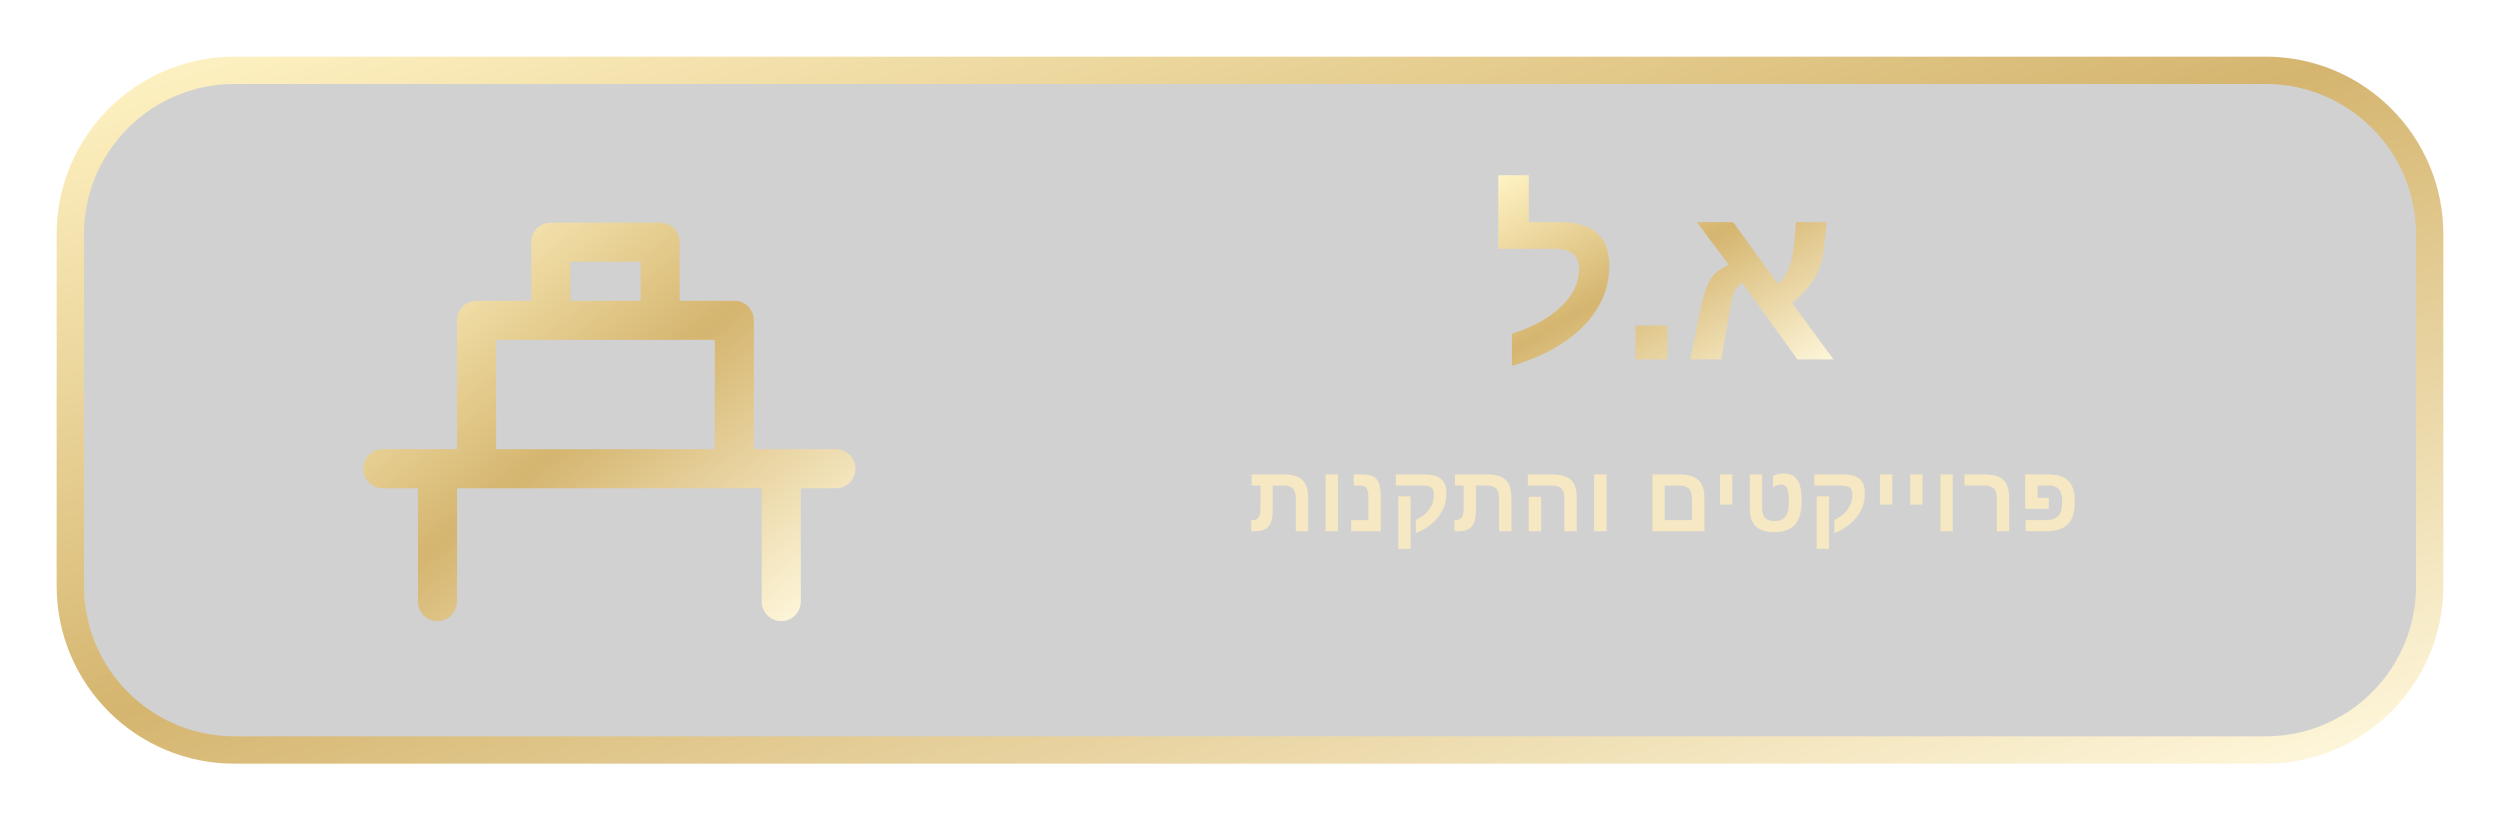
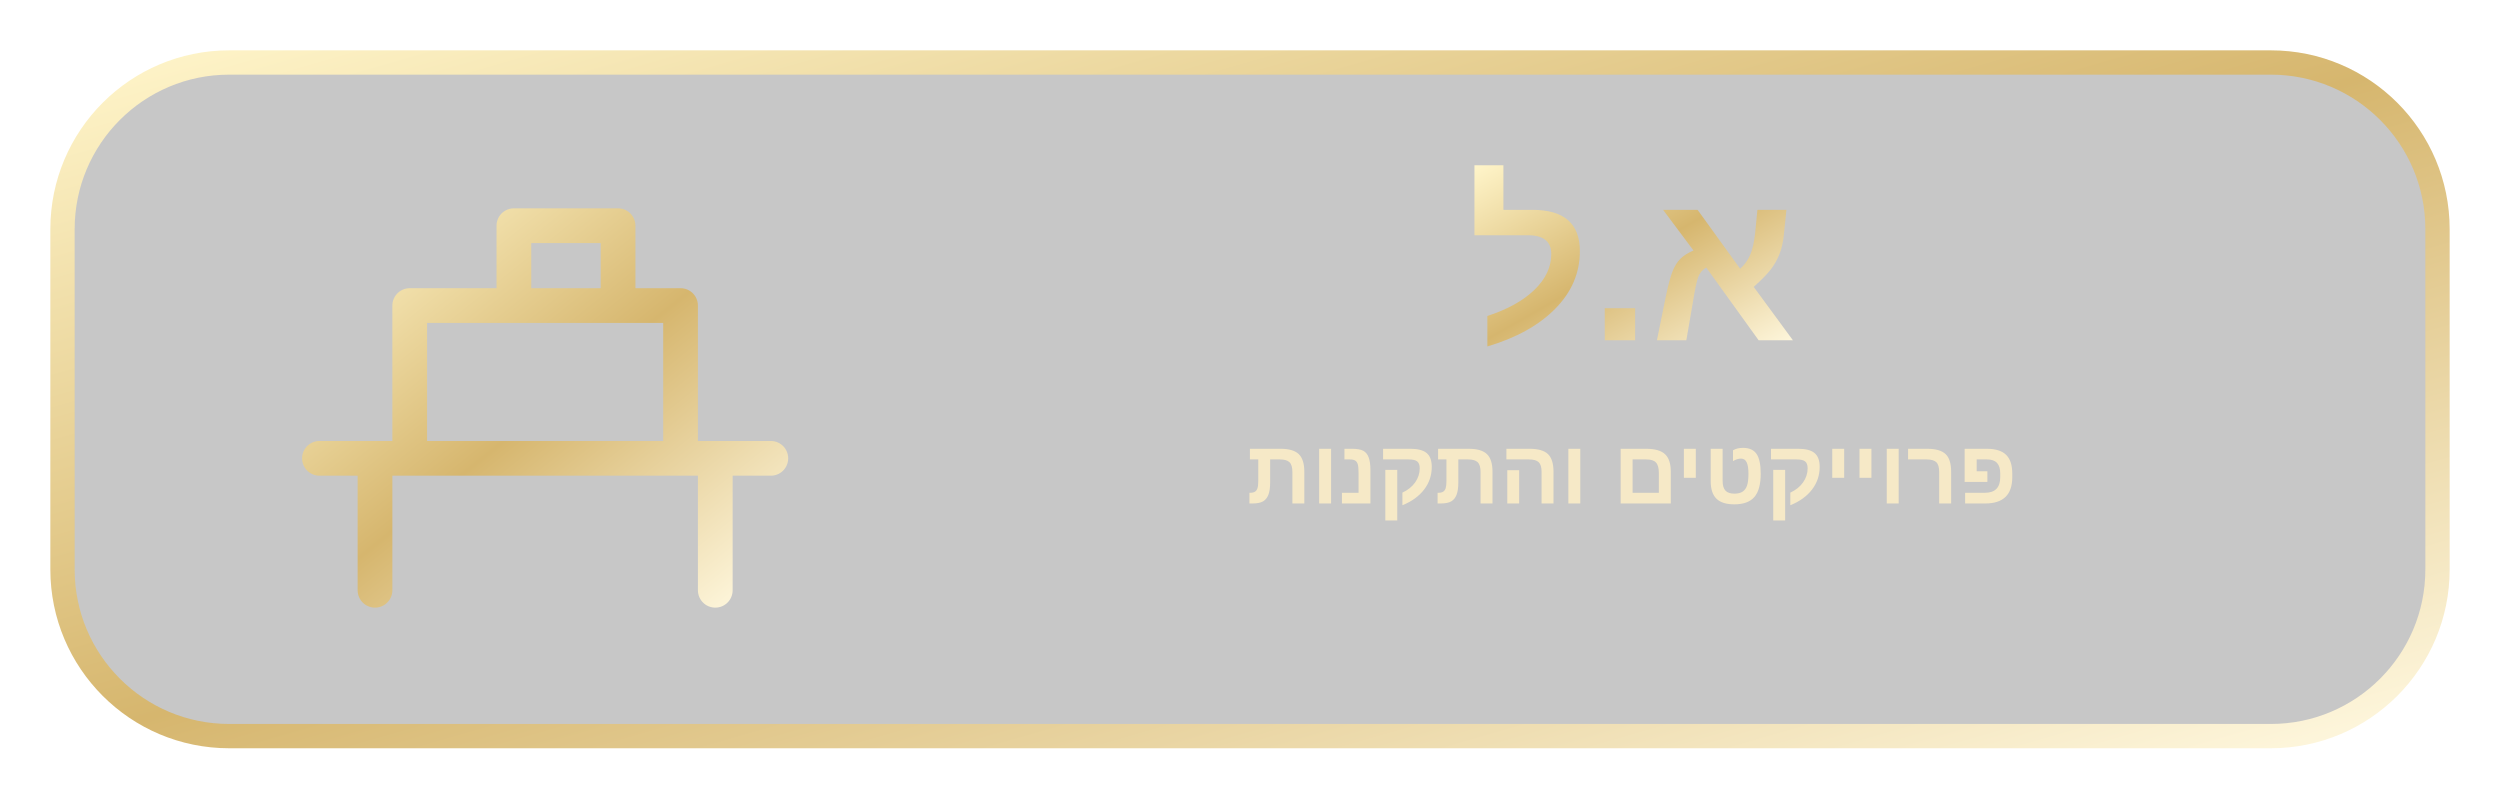
- <svg xmlns="http://www.w3.org/2000/svg" viewBox="0 0 640 210" role="img" aria-label="א.ל פרוייקטים והתקנות">
+ <svg xmlns="http://www.w3.org/2000/svg" viewBox="0 0 720 230" role="img" aria-label="א.ל פרוייקטים והתקנות">
  <defs>
    <linearGradient id="g" x1="0" x2="1" y1="0" y2="1">
-       <stop offset="0" stop-color="#fff3c4" />
-       <stop offset="0.48" stop-color="#d5b56f" />
-       <stop offset="1" stop-color="#fff8dd" />
+       <stop offset="0" stop-color="#fff5ca" />
+       <stop offset="0.5" stop-color="#d6b66e" />
+       <stop offset="1" stop-color="#fff8df" />
    </linearGradient>
  </defs>
-   <rect x="18" y="18" width="604" height="174" rx="42" fill="rgba(0,0,0,.18)" stroke="url(#g)" stroke-width="7" />
-   <path d="M122 120V82h66v38M98 120h116M112 120v34M200 120v34M141 82V62h28v20" fill="none" stroke="url(#g)" stroke-width="10" stroke-linecap="round" stroke-linejoin="round" />
-   <text x="426" y="92" direction="rtl" text-anchor="middle" font-family="Arial, Heebo, Assistant, sans-serif" font-size="58" font-weight="900" fill="url(#g)">א.ל</text>
-   <text x="426" y="136" direction="rtl" text-anchor="middle" font-family="Arial, Heebo, Assistant, sans-serif" font-size="24" font-weight="800" letter-spacing=".5" fill="#f5e8c2">פרוייקטים והתקנות</text>
+   <rect x="18" y="18" width="684" height="194" rx="48" fill="rgba(0,0,0,.22)" stroke="url(#g)" stroke-width="7" />
+   <path d="M118 132V88h78v44M92 132h130M108 132v38M206 132v38M148 88V65h30v23" fill="none" stroke="url(#g)" stroke-width="10" stroke-linecap="round" stroke-linejoin="round" />
+   <text x="470" y="98" direction="rtl" text-anchor="middle" font-family="Arial, Heebo, Assistant, sans-serif" font-size="62" font-weight="900" fill="url(#g)">א.ל</text>
+   <text x="470" y="145" direction="rtl" text-anchor="middle" font-family="Arial, Heebo, Assistant, sans-serif" font-size="26" font-weight="850" fill="#f6e9c7">פרוייקטים והתקנות</text>
</svg>
